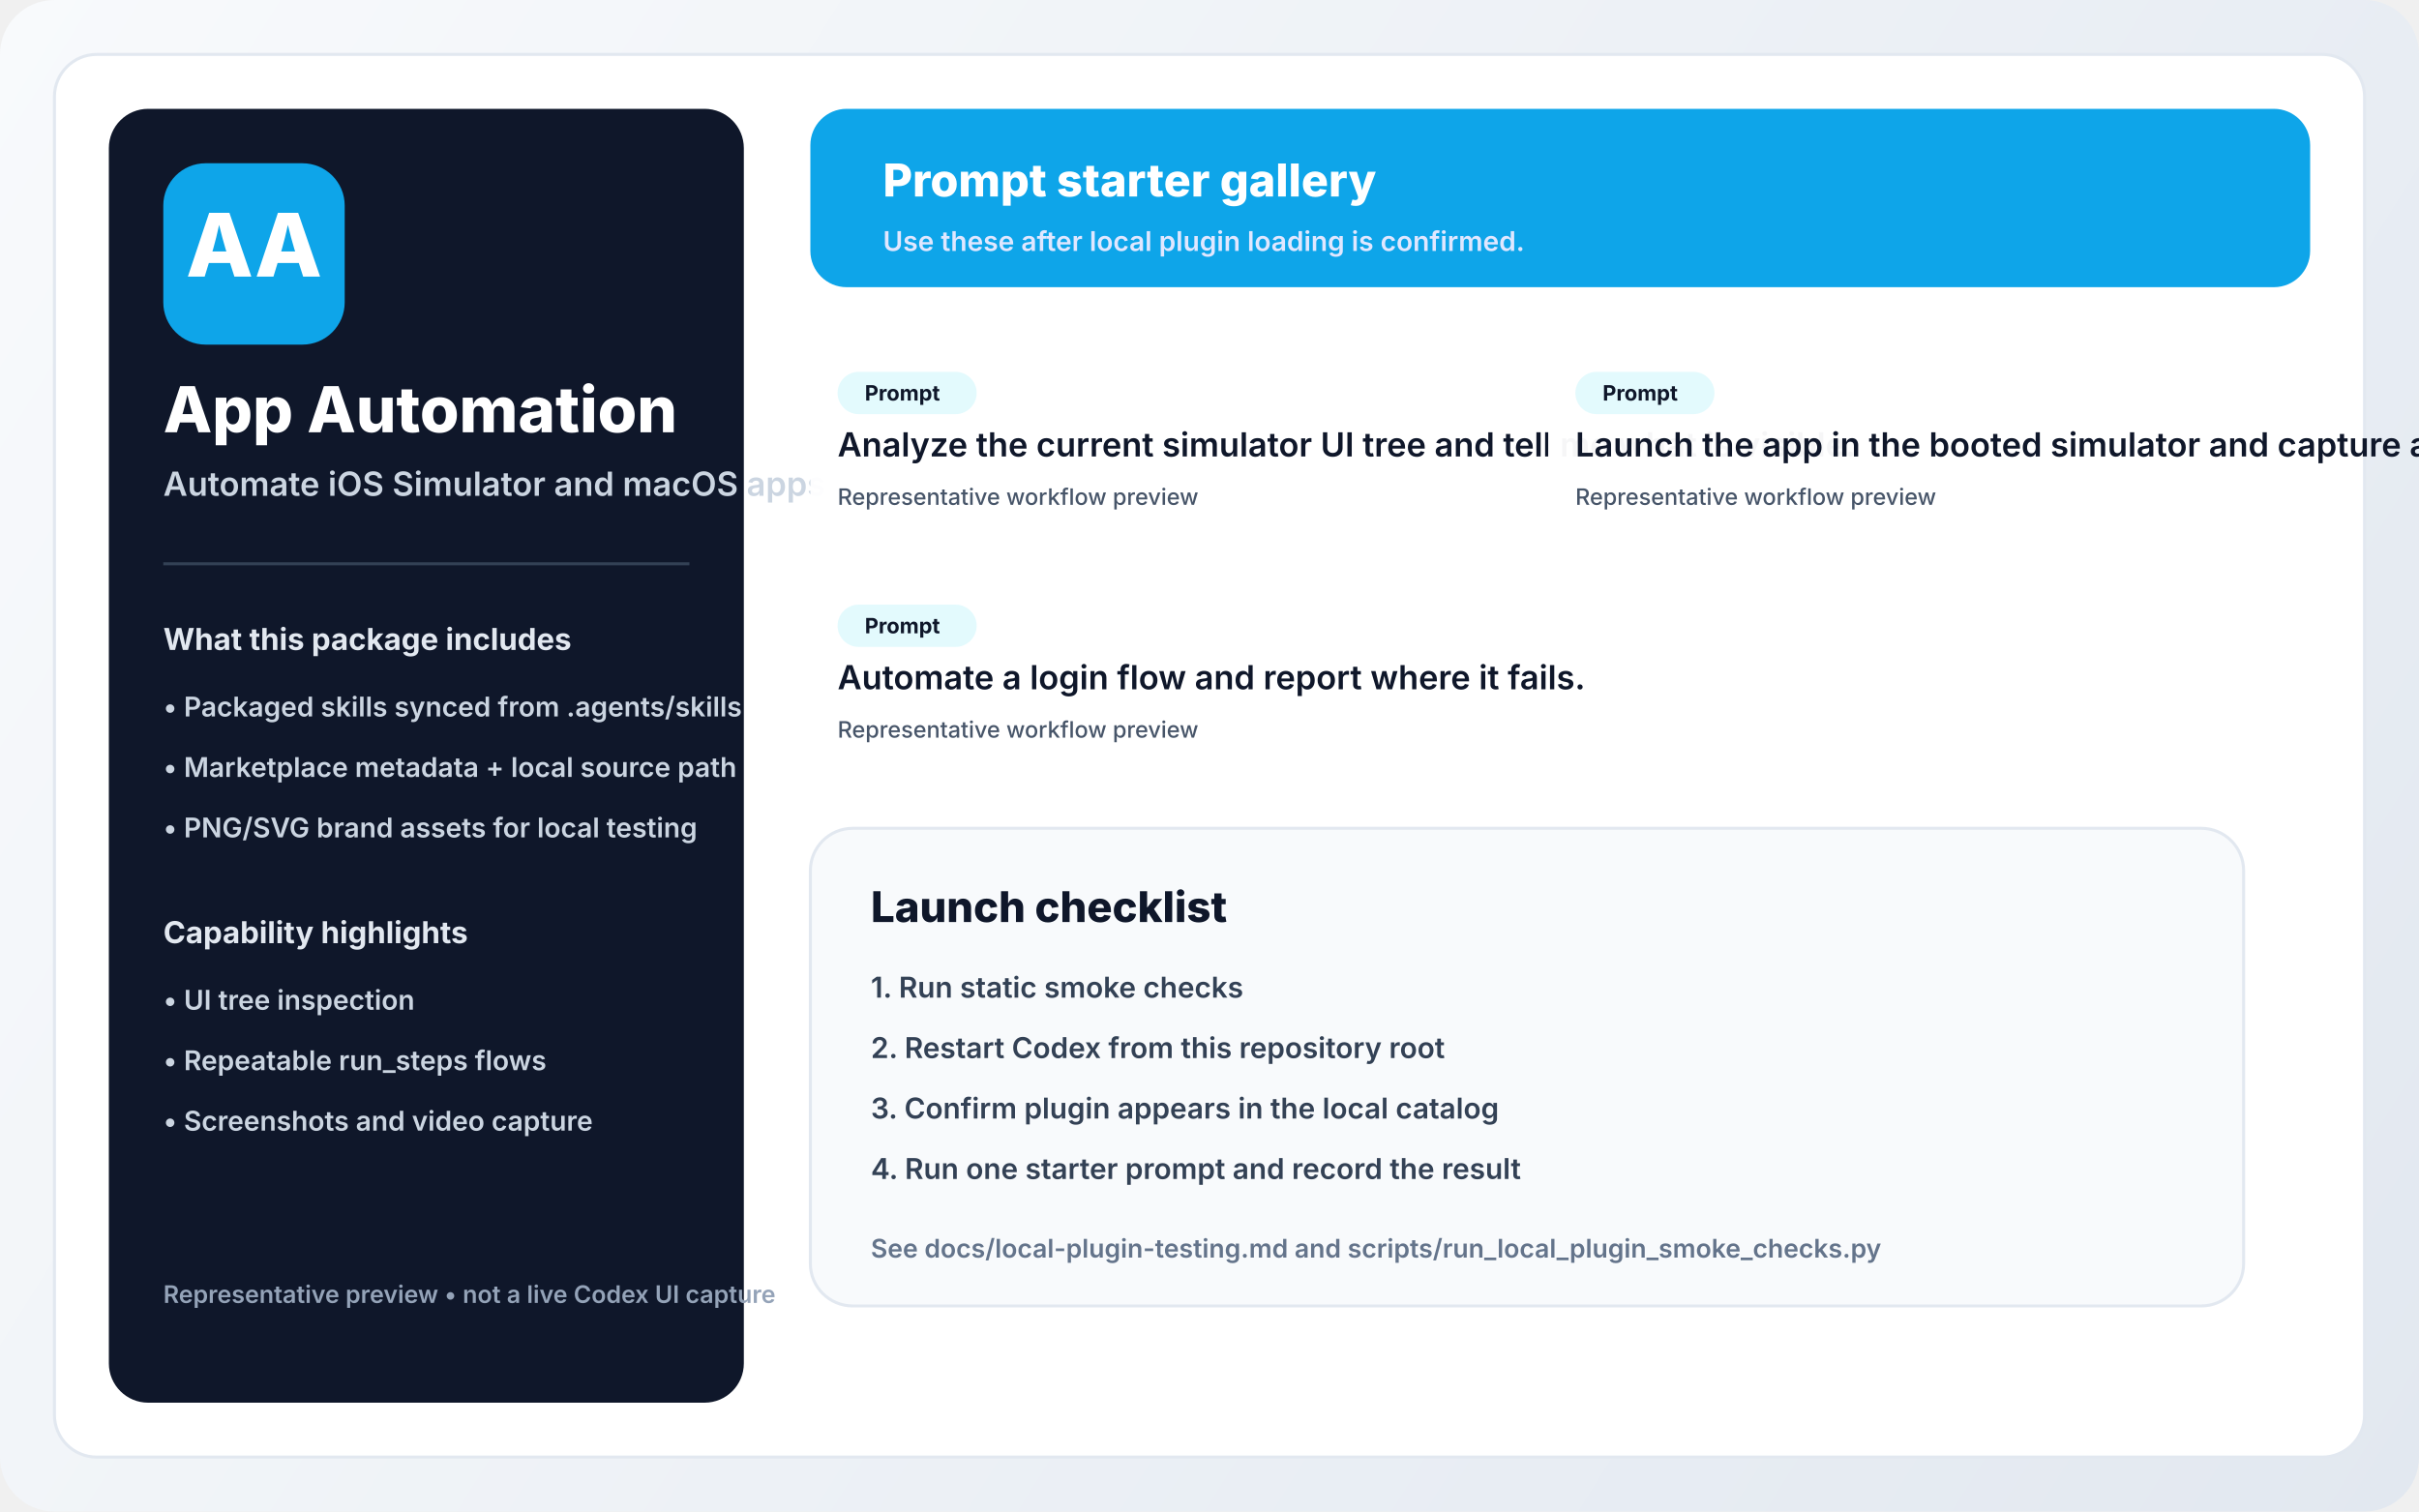
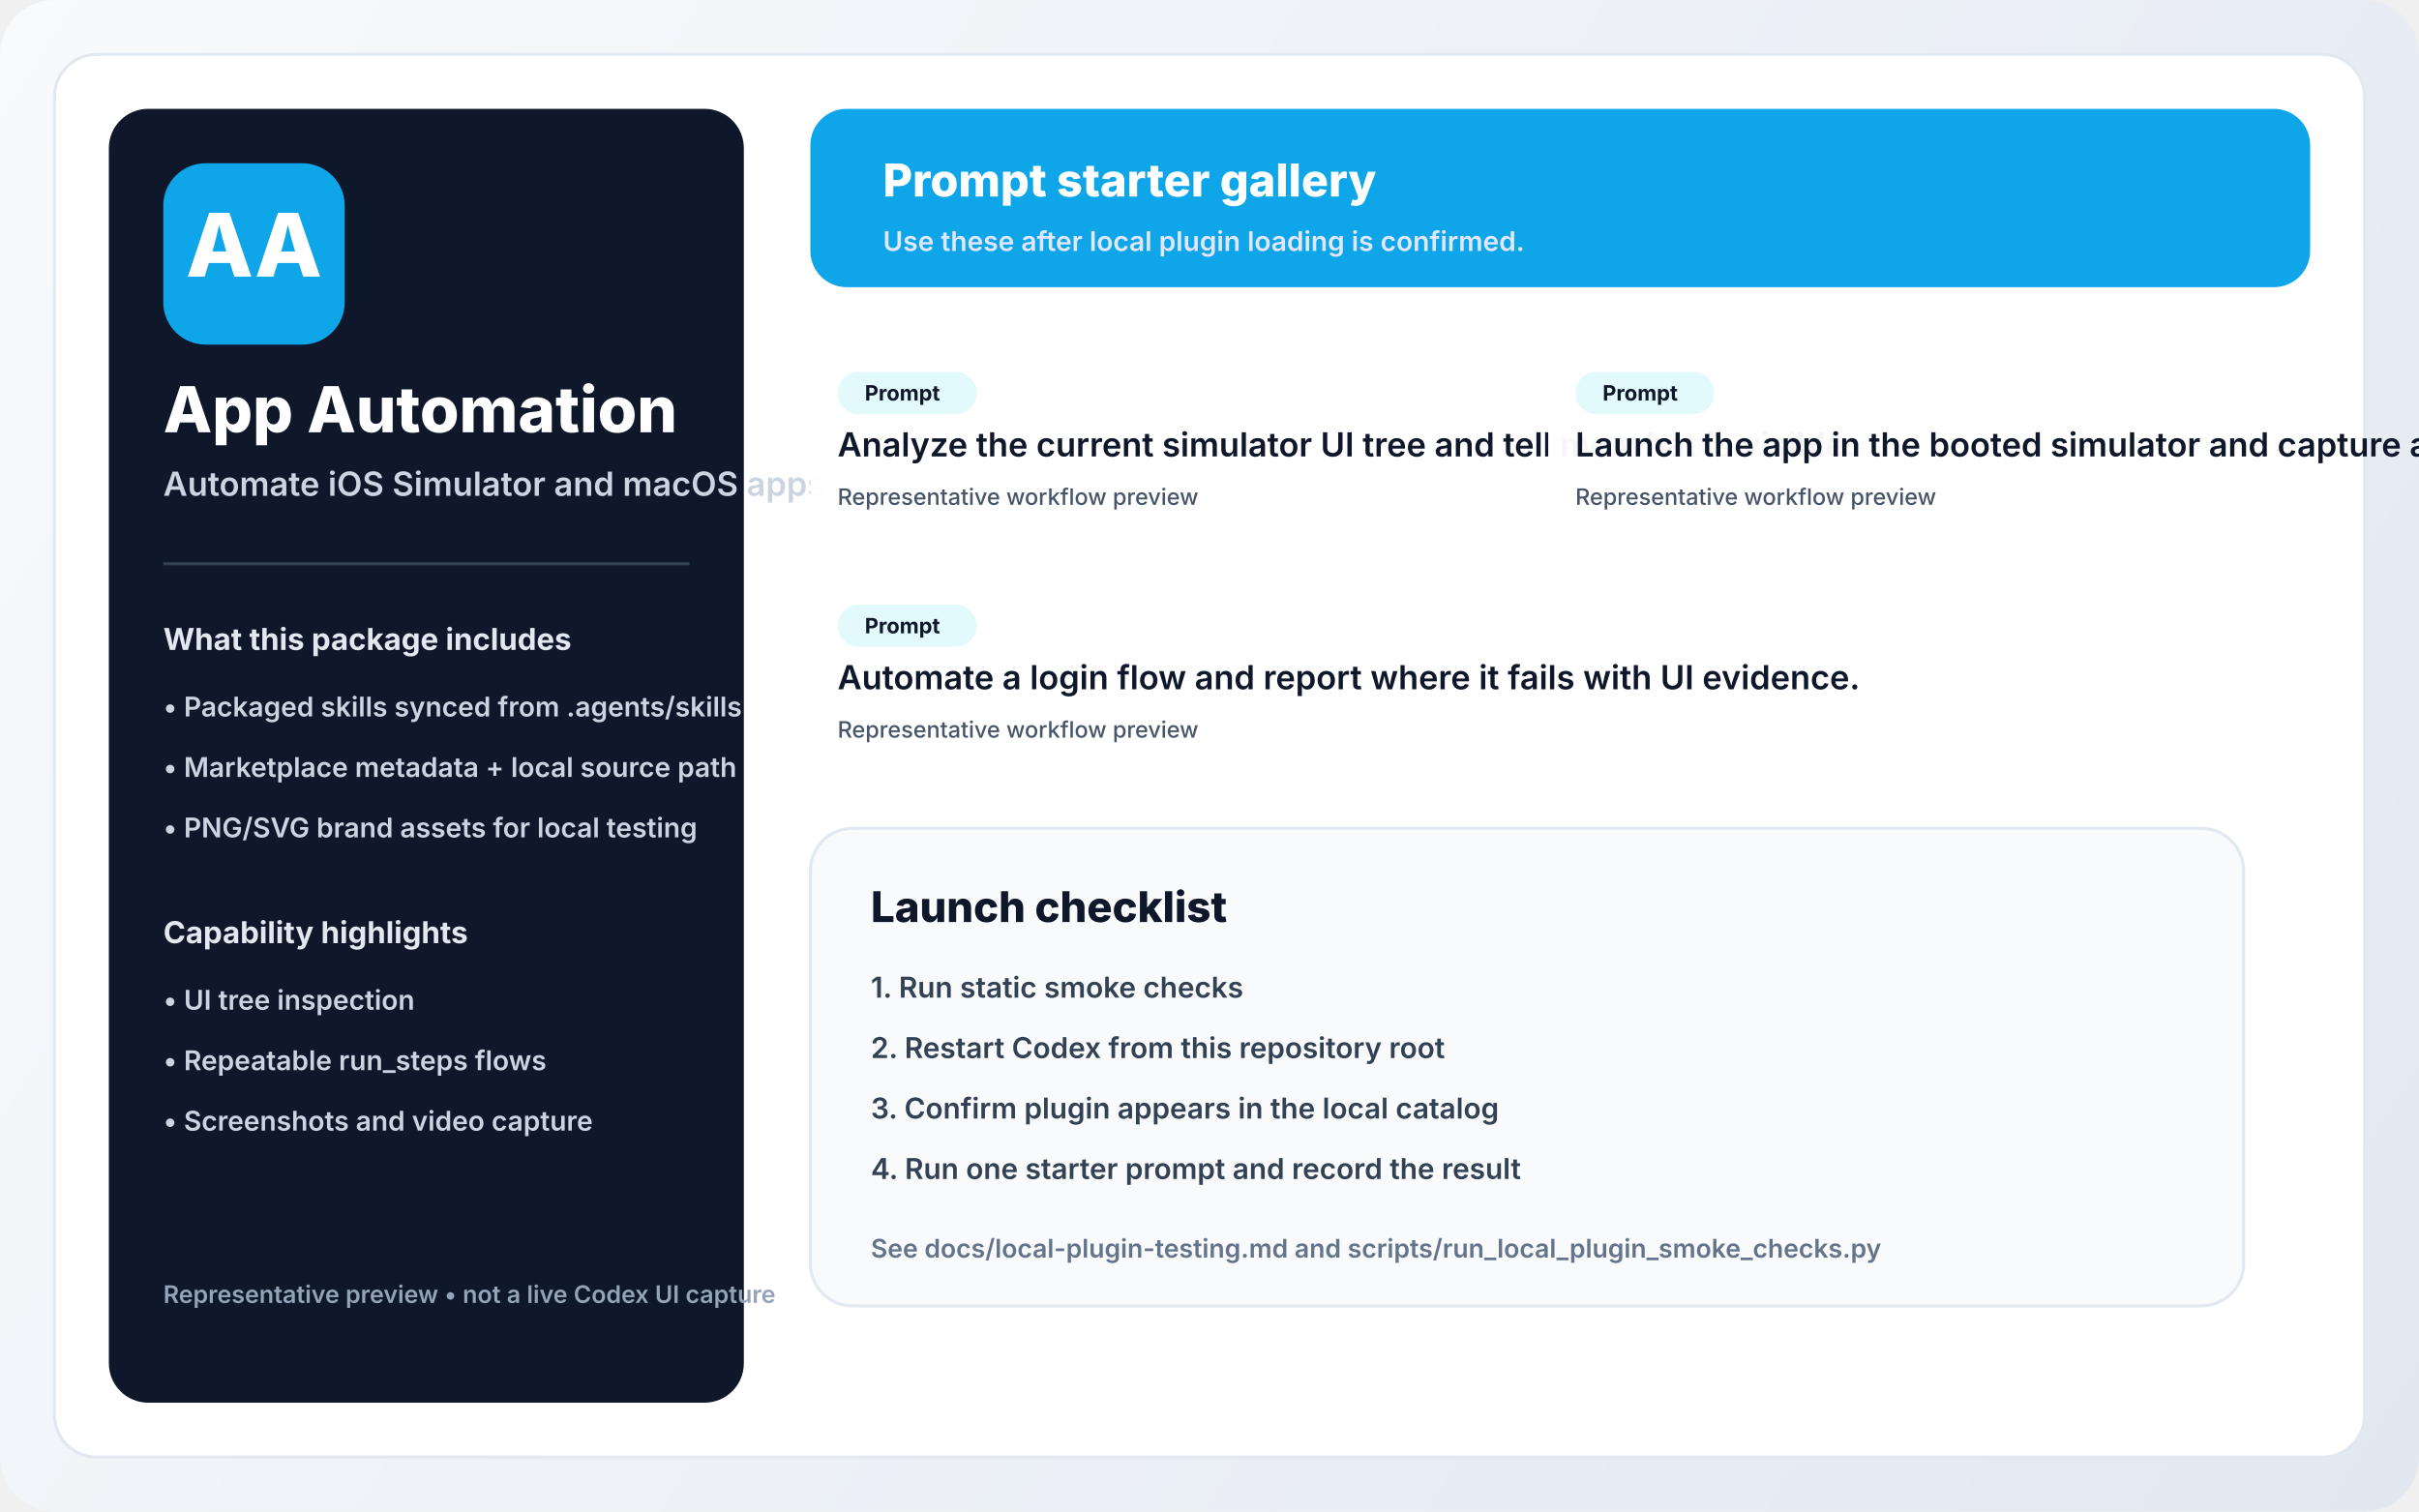
<svg xmlns="http://www.w3.org/2000/svg" width="1600" height="1000" viewBox="0 0 1600 1000" fill="none">
  <defs>
    <linearGradient id="bg" x1="0" y1="0" x2="1600" y2="1000" gradientUnits="userSpaceOnUse">
      <stop stop-color="#F8FAFC" />
      <stop offset="1" stop-color="#E2E8F0" />
    </linearGradient>
  </defs>
  <rect width="1600" height="1000" rx="36" fill="url(#bg)" />
  <rect x="36" y="36" width="1528" height="928" rx="28" fill="white" stroke="#E2E8F0" stroke-width="2" />
  <rect x="72" y="72" width="420" height="856" rx="26" fill="#0F172A" />
  <rect x="108" y="108" width="120" height="120" rx="28" fill="#0EA5E9" />
  <text x="168" y="183" text-anchor="middle" font-family="Inter, SF Pro Display, Arial, sans-serif" font-size="58" font-weight="800" fill="white">AA</text>
  <text x="108" y="286" font-family="Inter, SF Pro Display, Arial, sans-serif" font-size="42" font-weight="800" fill="white">App Automation</text>
  <text x="108" y="328" font-family="Inter, SF Pro Display, Arial, sans-serif" font-size="22" font-weight="600" fill="#CBD5E1">Automate iOS Simulator and macOS apps</text>
  <rect x="108" y="372" width="348" height="2" fill="#334155" />
  <text x="108" y="430" font-family="Inter, SF Pro Display, Arial, sans-serif" font-size="20" font-weight="700" fill="#E2E8F0">What this package includes</text>
  <text x="108" y="474" font-family="Inter, SF Pro Display, Arial, sans-serif" font-size="18" font-weight="600" fill="#CBD5E1">• Packaged skills synced from .agents/skills</text>
  <text x="108" y="514" font-family="Inter, SF Pro Display, Arial, sans-serif" font-size="18" font-weight="600" fill="#CBD5E1">• Marketplace metadata + local source path</text>
  <text x="108" y="554" font-family="Inter, SF Pro Display, Arial, sans-serif" font-size="18" font-weight="600" fill="#CBD5E1">• PNG/SVG brand assets for local testing</text>
  <text x="108" y="624" font-family="Inter, SF Pro Display, Arial, sans-serif" font-size="20" font-weight="700" fill="#E2E8F0">Capability highlights</text>
  <text x="108" y="668" font-family="Inter, SF Pro Display, Arial, sans-serif" font-size="18" font-weight="600" fill="#CBD5E1">• UI tree inspection</text>
  <text x="108" y="708" font-family="Inter, SF Pro Display, Arial, sans-serif" font-size="18" font-weight="600" fill="#CBD5E1">• Repeatable run_steps flows</text>
  <text x="108" y="748" font-family="Inter, SF Pro Display, Arial, sans-serif" font-size="18" font-weight="600" fill="#CBD5E1">• Screenshots and video capture</text>
  <text x="108" y="862" font-family="Inter, SF Pro Display, Arial, sans-serif" font-size="16" font-weight="600" fill="#94A3B8">Representative preview • not a live Codex UI capture</text>
  <rect x="536" y="72" width="992" height="118" rx="24" fill="#0EA5E9" />
  <text x="584" y="130" font-family="Inter, SF Pro Display, Arial, sans-serif" font-size="30" font-weight="800" fill="white">Prompt starter gallery</text>
  <text x="584" y="166" font-family="Inter, SF Pro Display, Arial, sans-serif" font-size="18" font-weight="600" fill="#E0E7FF">Use these after local plugin loading is confirmed.</text>
  <rect x="536" y="228" width="460" height="126" rx="22" fill="white" fill-opacity="0.96" />
  <rect x="554" y="246" width="92" height="28" rx="14" fill="#67E8F9" fill-opacity="0.18" />
  <text x="572" y="265" font-family="Inter, SF Pro Display, Arial, sans-serif" font-size="14" font-weight="700" fill="#0F172A">Prompt</text>
  <text x="554" y="302" font-family="Inter, SF Pro Display, Arial, sans-serif" font-size="22" font-weight="600" fill="#0F172A">Analyze the current simulator UI tree and tell me what is visible.</text>
  <text x="554" y="334" font-family="Inter, SF Pro Display, Arial, sans-serif" font-size="15" font-weight="500" fill="#475569">Representative workflow preview</text>
  <rect x="1024" y="228" width="460" height="126" rx="22" fill="white" fill-opacity="0.96" />
  <rect x="1042" y="246" width="92" height="28" rx="14" fill="#67E8F9" fill-opacity="0.18" />
  <text x="1060" y="265" font-family="Inter, SF Pro Display, Arial, sans-serif" font-size="14" font-weight="700" fill="#0F172A">Prompt</text>
-   <text x="1042" y="302" font-family="Inter, SF Pro Display, Arial, sans-serif" font-size="22" font-weight="600" fill="#0F172A">Launch the app in the booted simulator and capture a screenshot.</text>
+   <text x="1042" y="302" font-family="Inter, SF Pro Display, Arial, sans-serif" font-size="22" font-weight="600" fill="#0F172A">Launch the app in the booted simulator and capture a screenshot as evidence.</text>
  <text x="1042" y="334" font-family="Inter, SF Pro Display, Arial, sans-serif" font-size="15" font-weight="500" fill="#475569">Representative workflow preview</text>
  <rect x="536" y="382" width="948" height="126" rx="22" fill="white" fill-opacity="0.96" />
  <rect x="554" y="400" width="92" height="28" rx="14" fill="#67E8F9" fill-opacity="0.18" />
  <text x="572" y="419" font-family="Inter, SF Pro Display, Arial, sans-serif" font-size="14" font-weight="700" fill="#0F172A">Prompt</text>
-   <text x="554" y="456" font-family="Inter, SF Pro Display, Arial, sans-serif" font-size="22" font-weight="600" fill="#0F172A">Automate a login flow and report where it fails.</text>
+   <text x="554" y="456" font-family="Inter, SF Pro Display, Arial, sans-serif" font-size="22" font-weight="600" fill="#0F172A">Automate a login flow and report where it fails with UI evidence.</text>
  <text x="554" y="488" font-family="Inter, SF Pro Display, Arial, sans-serif" font-size="15" font-weight="500" fill="#475569">Representative workflow preview</text>
  <rect x="536" y="548" width="948" height="316" rx="28" fill="#F8FAFC" stroke="#E2E8F0" stroke-width="2" />
  <text x="576" y="610" font-family="Inter, SF Pro Display, Arial, sans-serif" font-size="28" font-weight="800" fill="#0F172A">Launch checklist</text>
  <text x="576" y="660" font-family="Inter, SF Pro Display, Arial, sans-serif" font-size="19" font-weight="600" fill="#334155">1. Run static smoke checks</text>
  <text x="576" y="700" font-family="Inter, SF Pro Display, Arial, sans-serif" font-size="19" font-weight="600" fill="#334155">2. Restart Codex from this repository root</text>
  <text x="576" y="740" font-family="Inter, SF Pro Display, Arial, sans-serif" font-size="19" font-weight="600" fill="#334155">3. Confirm plugin appears in the local catalog</text>
  <text x="576" y="780" font-family="Inter, SF Pro Display, Arial, sans-serif" font-size="19" font-weight="600" fill="#334155">4. Run one starter prompt and record the result</text>
  <text x="576" y="832" font-family="Inter, SF Pro Display, Arial, sans-serif" font-size="17" font-weight="600" fill="#64748B">See docs/local-plugin-testing.md and scripts/run_local_plugin_smoke_checks.py</text>
</svg>
